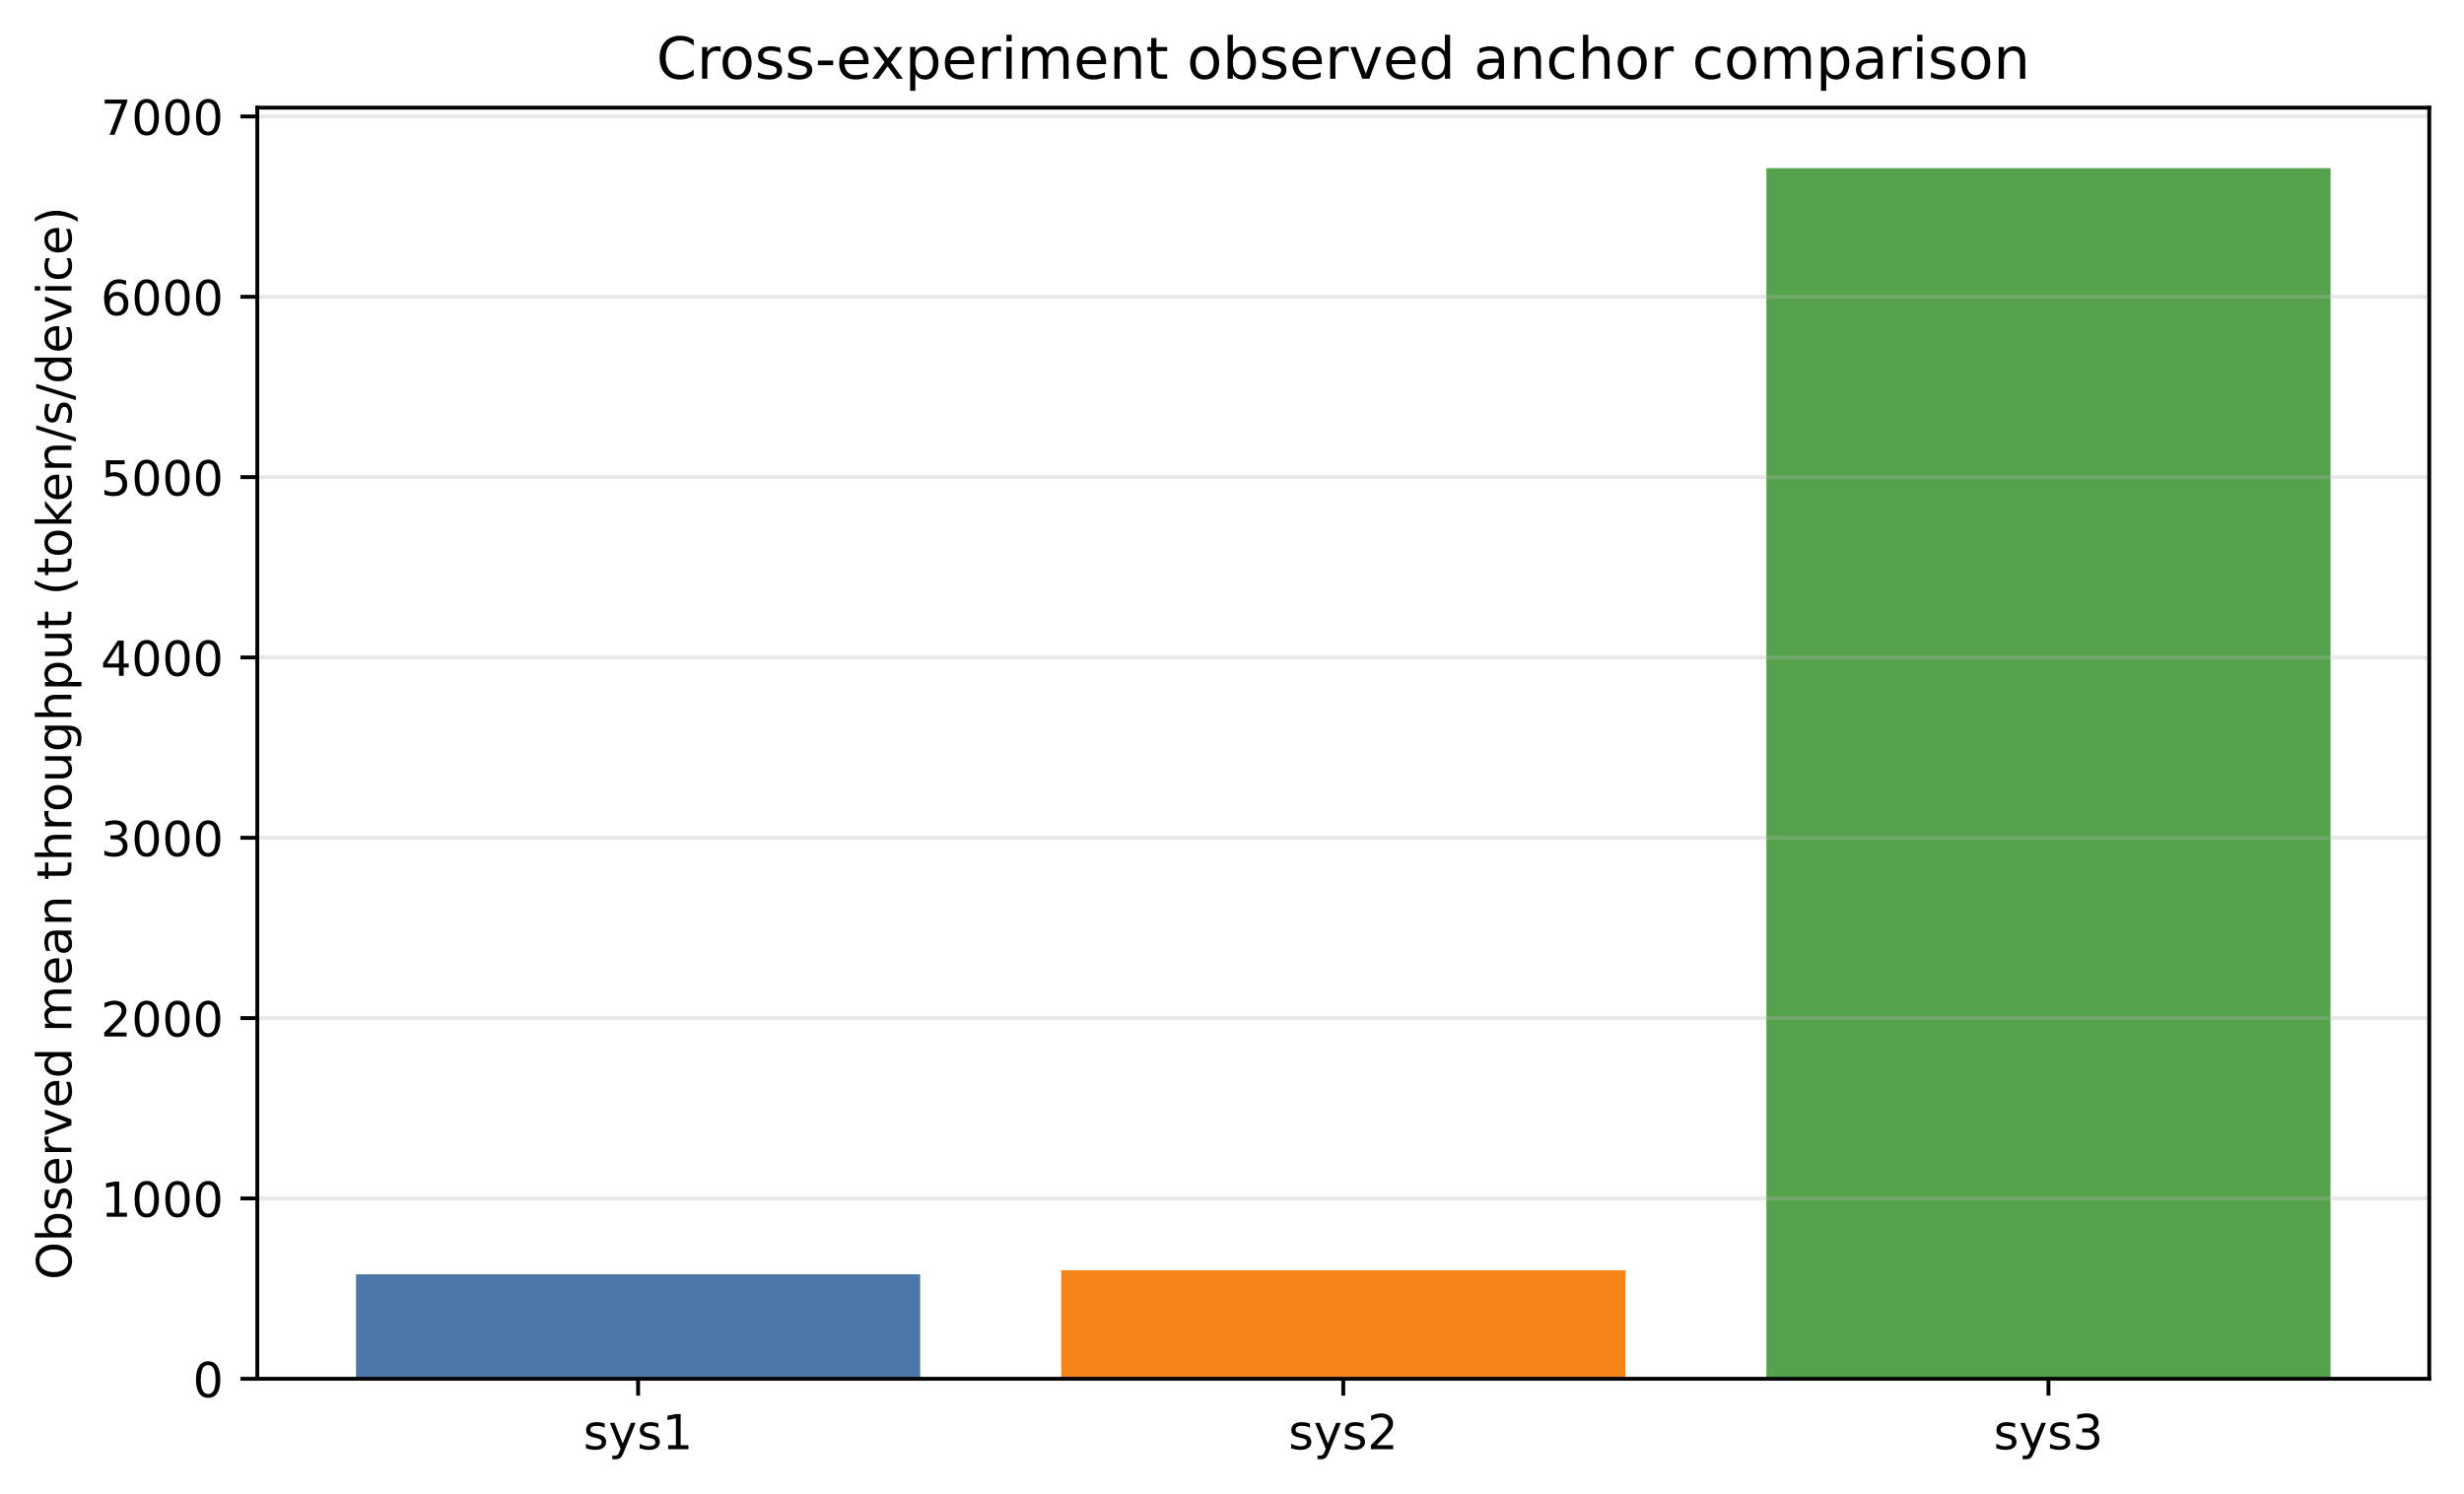
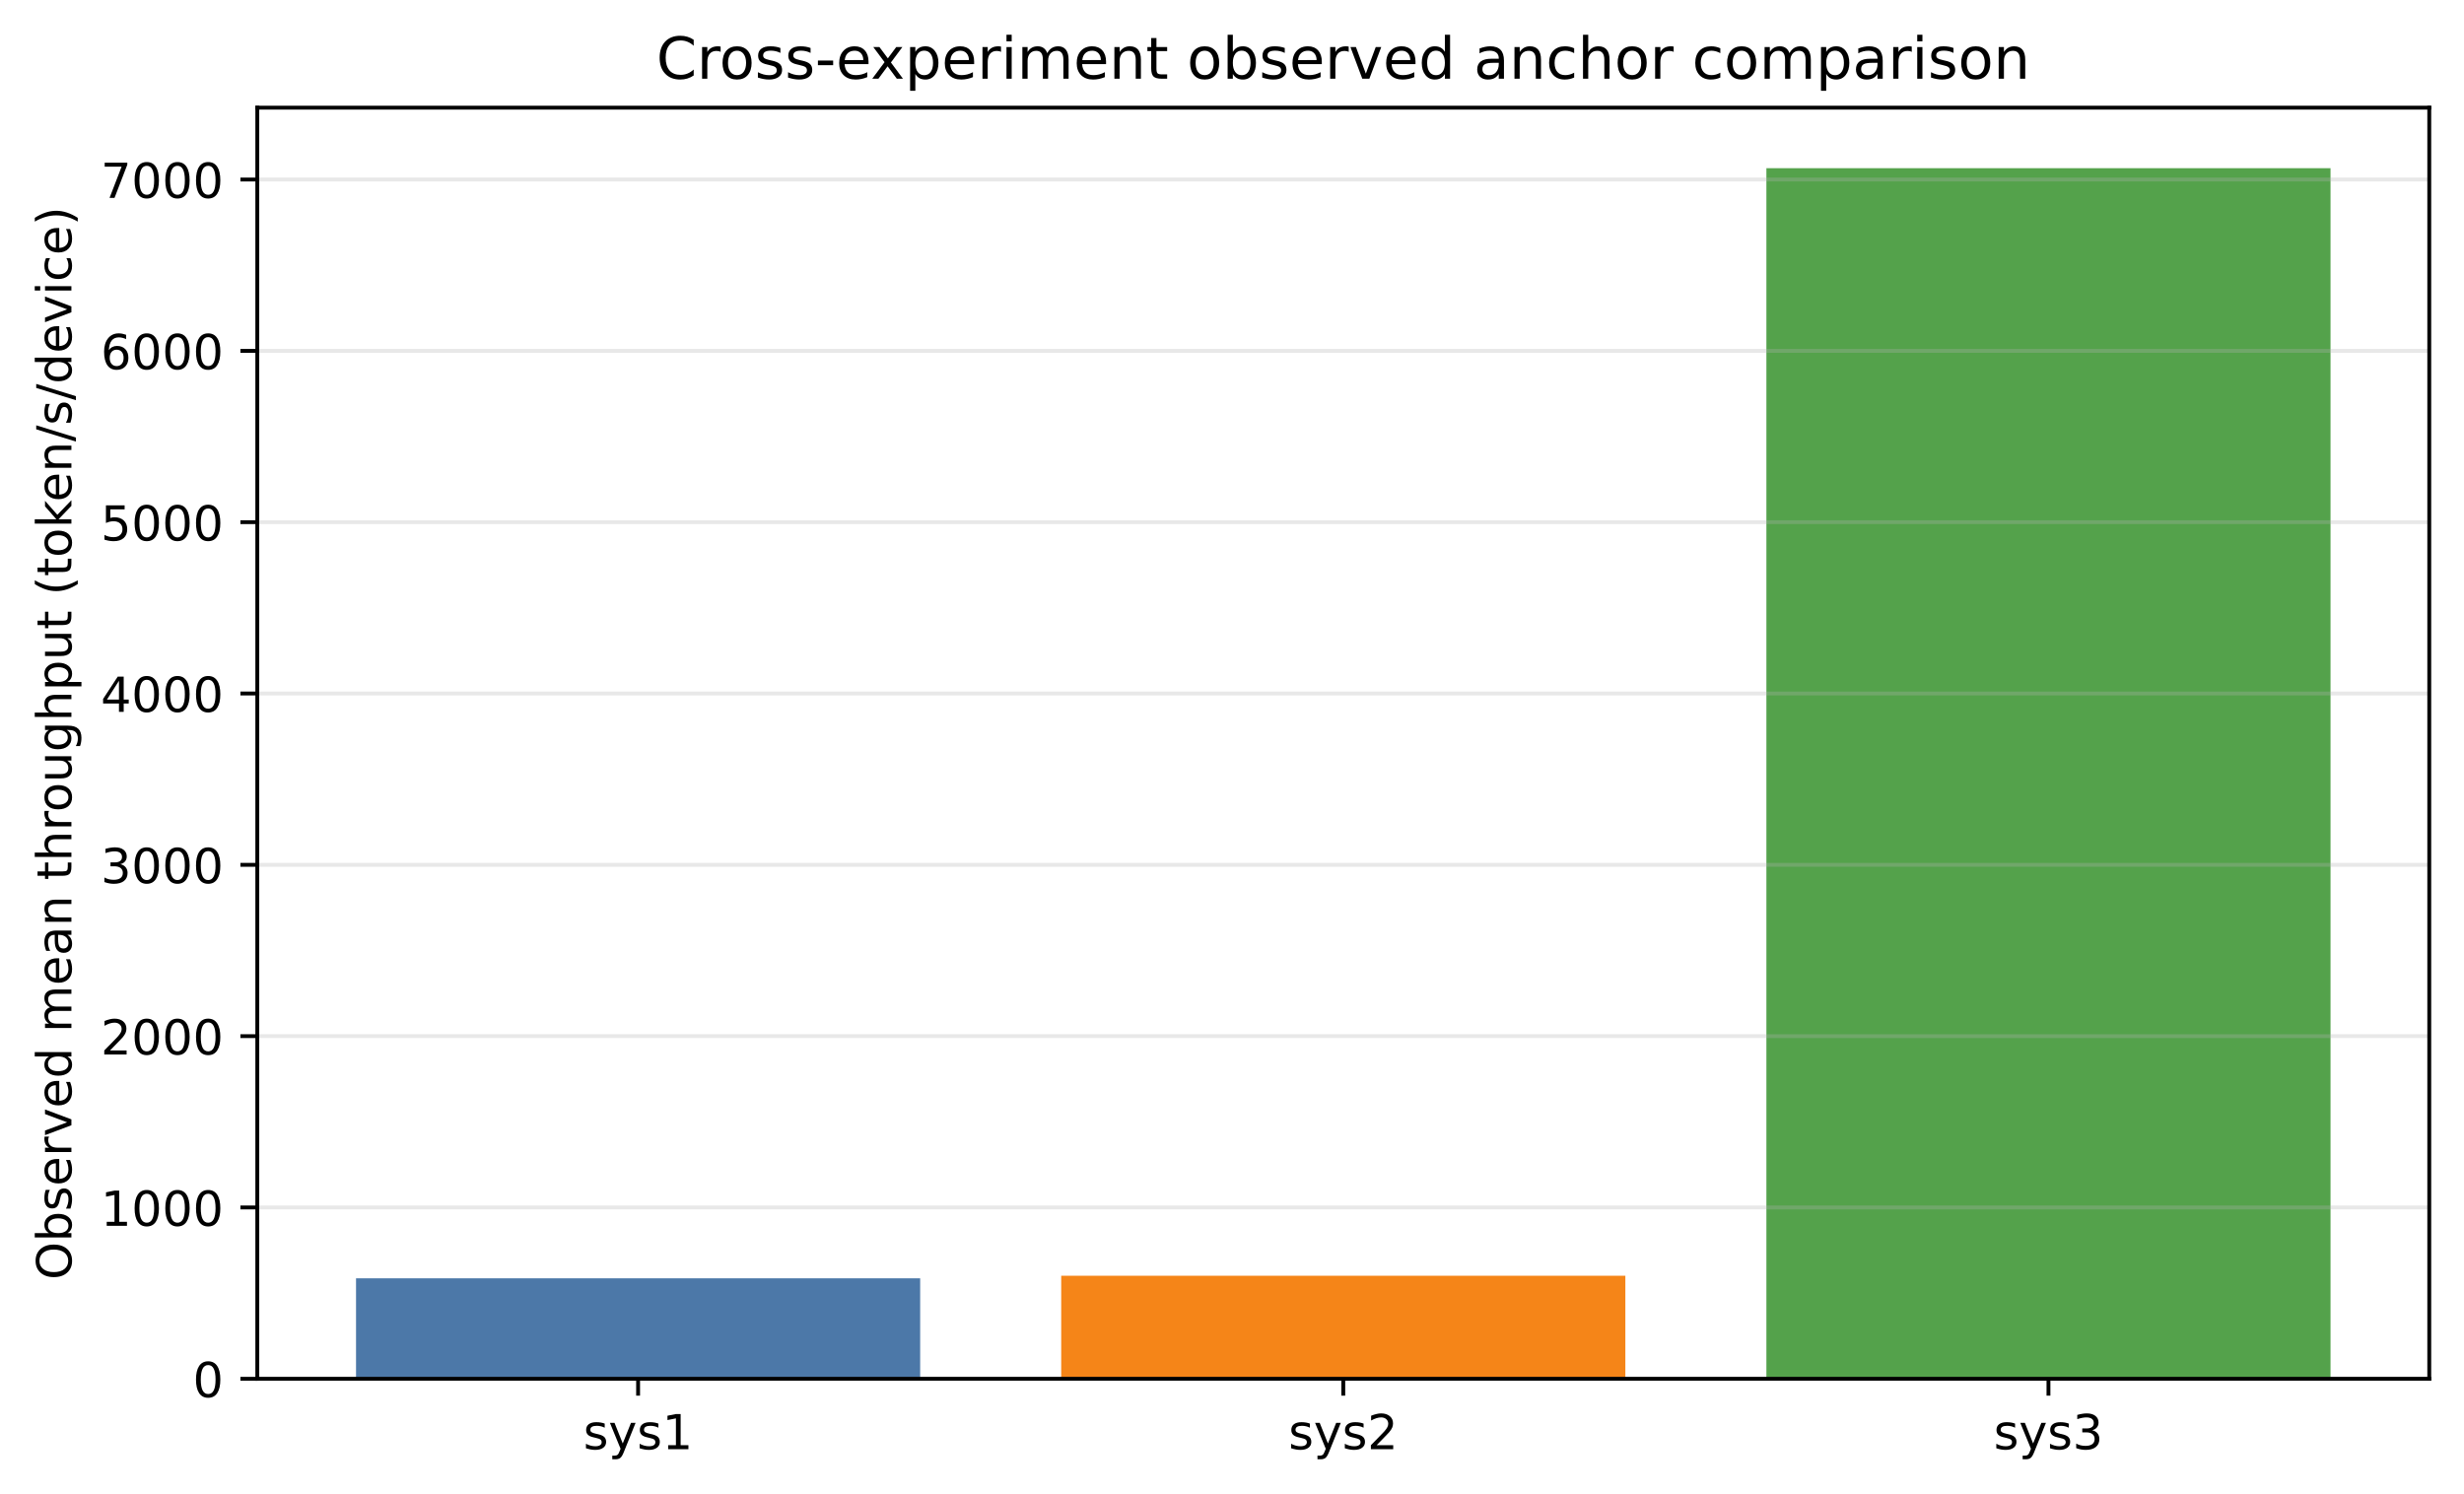
<svg xmlns="http://www.w3.org/2000/svg" xmlns:xlink="http://www.w3.org/1999/xlink" width="510.688pt" height="309.676pt" viewBox="0 0 510.688 309.676" version="1.1">
  <defs>
    <style type="text/css">*{stroke-linejoin: round; stroke-linecap: butt}</style>
  </defs>
  <g id="figure_1">
    <g id="patch_1">
      <path d="M 0 309.676  L 510.688 309.676  L 510.688 0  L 0 0  z " style="fill: #ffffff" />
    </g>
    <g id="axes_1">
      <g id="patch_2">
        <path d="M 53.328 285.798  L 503.488 285.798  L 503.488 22.318  L 53.328 22.318  z " style="fill: #ffffff" />
      </g>
      <g id="patch_3">
-         <path d="M 73.79 285.798  L 190.715 285.798  L 190.715 264.147  L 73.79 264.147  z " clip-path="url(#pcdf7ba992e)" style="fill: #4c78a8" />
+         <path d="M 73.79 285.798  L 190.715 285.798  L 190.715 264.969  L 73.79 264.969  z " clip-path="url(#pfa0cecb53d)" style="fill: #4c78a8" />
      </g>
      <g id="patch_4">
-         <path d="M 219.946 285.798  L 336.87 285.798  L 336.87 263.312  L 219.946 263.312  z " clip-path="url(#pcdf7ba992e)" style="fill: #f58518" />
+         <path d="M 219.946 285.798  L 336.87 285.798  L 336.87 264.435  L 219.946 264.435  z " clip-path="url(#pfa0cecb53d)" style="fill: #f58518" />
      </g>
      <g id="patch_5">
-         <path d="M 366.102 285.798  L 483.026 285.798  L 483.026 34.865  L 366.102 34.865  z " clip-path="url(#pcdf7ba992e)" style="fill: #54a24b" />
+         <path d="M 366.102 285.798  L 483.026 285.798  L 483.026 34.865  L 366.102 34.865  z " clip-path="url(#pfa0cecb53d)" style="fill: #54a24b" />
      </g>
      <g id="matplotlib.axis_1">
        <g id="xtick_1">
          <g id="line2d_1">
            <defs>
-               <path id="m116350a5fc" d="M 0 0  L 0 3.5  " style="stroke: #000000; stroke-width: 0.8" />
+               <path id="m4eee1f16ed" d="M 0 0  L 0 3.5  " style="stroke: #000000; stroke-width: 0.8" />
            </defs>
            <g>
-               <use xlink:href="#m116350a5fc" x="132.252" y="285.798" style="stroke: #000000; stroke-width: 0.8" />
+               <use xlink:href="#m4eee1f16ed" x="132.252" y="285.798" style="stroke: #000000; stroke-width: 0.8" />
            </g>
          </g>
          <g id="text_1">
            <g transform="translate(120.9023 300.3966) scale(0.1 -0.1)">
              <defs>
                <path id="DejaVuSans-73" d="M 2834 3397  L 2834 2853  Q 2591 2978 2328 3040  Q 2066 3103 1784 3103  Q 1356 3103 1142 2972  Q 928 2841 928 2578  Q 928 2378 1081 2264  Q 1234 2150 1697 2047  L 1894 2003  Q 2506 1872 2764 1633  Q 3022 1394 3022 966  Q 3022 478 2636 193  Q 2250 -91 1575 -91  Q 1294 -91 989 -36  Q 684 19 347 128  L 347 722  Q 666 556 975 473  Q 1284 391 1588 391  Q 1994 391 2212 530  Q 2431 669 2431 922  Q 2431 1156 2273 1281  Q 2116 1406 1581 1522  L 1381 1569  Q 847 1681 609 1914  Q 372 2147 372 2553  Q 372 3047 722 3315  Q 1072 3584 1716 3584  Q 2034 3584 2315 3537  Q 2597 3491 2834 3397  z " transform="scale(0.015625)" />
                <path id="DejaVuSans-79" d="M 2059 -325  Q 1816 -950 1584 -1140  Q 1353 -1331 966 -1331  L 506 -1331  L 506 -850  L 844 -850  Q 1081 -850 1212 -737  Q 1344 -625 1503 -206  L 1606 56  L 191 3500  L 800 3500  L 1894 763  L 2988 3500  L 3597 3500  L 2059 -325  z " transform="scale(0.015625)" />
                <path id="DejaVuSans-31" d="M 794 531  L 1825 531  L 1825 4091  L 703 3866  L 703 4441  L 1819 4666  L 2450 4666  L 2450 531  L 3481 531  L 3481 0  L 794 0  L 794 531  z " transform="scale(0.015625)" />
              </defs>
              <use xlink:href="#DejaVuSans-73" />
              <use xlink:href="#DejaVuSans-79" x="52.1" />
              <use xlink:href="#DejaVuSans-73" x="111.279" />
              <use xlink:href="#DejaVuSans-31" x="163.379" />
            </g>
          </g>
        </g>
        <g id="xtick_2">
          <g id="line2d_2">
            <g>
-               <use xlink:href="#m116350a5fc" x="278.408" y="285.798" style="stroke: #000000; stroke-width: 0.8" />
+               <use xlink:href="#m4eee1f16ed" x="278.408" y="285.798" style="stroke: #000000; stroke-width: 0.8" />
            </g>
          </g>
          <g id="text_2">
            <g transform="translate(267.0581 300.3966) scale(0.1 -0.1)">
              <defs>
                <path id="DejaVuSans-32" d="M 1228 531  L 3431 531  L 3431 0  L 469 0  L 469 531  Q 828 903 1448 1529  Q 2069 2156 2228 2338  Q 2531 2678 2651 2914  Q 2772 3150 2772 3378  Q 2772 3750 2511 3984  Q 2250 4219 1831 4219  Q 1534 4219 1204 4116  Q 875 4013 500 3803  L 500 4441  Q 881 4594 1212 4672  Q 1544 4750 1819 4750  Q 2544 4750 2975 4387  Q 3406 4025 3406 3419  Q 3406 3131 3298 2873  Q 3191 2616 2906 2266  Q 2828 2175 2409 1742  Q 1991 1309 1228 531  z " transform="scale(0.015625)" />
              </defs>
              <use xlink:href="#DejaVuSans-73" />
              <use xlink:href="#DejaVuSans-79" x="52.1" />
              <use xlink:href="#DejaVuSans-73" x="111.279" />
              <use xlink:href="#DejaVuSans-32" x="163.379" />
            </g>
          </g>
        </g>
        <g id="xtick_3">
          <g id="line2d_3">
            <g>
-               <use xlink:href="#m116350a5fc" x="424.564" y="285.798" style="stroke: #000000; stroke-width: 0.8" />
+               <use xlink:href="#m4eee1f16ed" x="424.564" y="285.798" style="stroke: #000000; stroke-width: 0.8" />
            </g>
          </g>
          <g id="text_3">
            <g transform="translate(413.214 300.3966) scale(0.1 -0.1)">
              <defs>
                <path id="DejaVuSans-33" d="M 2597 2516  Q 3050 2419 3304 2112  Q 3559 1806 3559 1356  Q 3559 666 3084 287  Q 2609 -91 1734 -91  Q 1441 -91 1130 -33  Q 819 25 488 141  L 488 750  Q 750 597 1062 519  Q 1375 441 1716 441  Q 2309 441 2620 675  Q 2931 909 2931 1356  Q 2931 1769 2642 2001  Q 2353 2234 1838 2234  L 1294 2234  L 1294 2753  L 1863 2753  Q 2328 2753 2575 2939  Q 2822 3125 2822 3475  Q 2822 3834 2567 4026  Q 2313 4219 1838 4219  Q 1578 4219 1281 4162  Q 984 4106 628 3988  L 628 4550  Q 988 4650 1302 4700  Q 1616 4750 1894 4750  Q 2613 4750 3031 4423  Q 3450 4097 3450 3541  Q 3450 3153 3228 2886  Q 3006 2619 2597 2516  z " transform="scale(0.015625)" />
              </defs>
              <use xlink:href="#DejaVuSans-73" />
              <use xlink:href="#DejaVuSans-79" x="52.1" />
              <use xlink:href="#DejaVuSans-73" x="111.279" />
              <use xlink:href="#DejaVuSans-33" x="163.379" />
            </g>
          </g>
        </g>
      </g>
      <g id="matplotlib.axis_2">
        <g id="ytick_1">
          <g id="line2d_4">
-             <path d="M 53.328 285.798  L 503.488 285.798  " clip-path="url(#pcdf7ba992e)" style="fill: none; stroke: #b0b0b0; stroke-opacity: 0.3; stroke-width: 0.8; stroke-linecap: square" />
+             <path d="M 53.328 285.798  L 503.488 285.798  " clip-path="url(#pfa0cecb53d)" style="fill: none; stroke: #b0b0b0; stroke-opacity: 0.3; stroke-width: 0.8; stroke-linecap: square" />
          </g>
          <g id="line2d_5">
            <defs>
-               <path id="m8b777fd7b9" d="M 0 0  L -3.5 0  " style="stroke: #000000; stroke-width: 0.8" />
+               <path id="m3015545cea" d="M 0 0  L -3.5 0  " style="stroke: #000000; stroke-width: 0.8" />
            </defs>
            <g>
-               <use xlink:href="#m8b777fd7b9" x="53.328" y="285.798" style="stroke: #000000; stroke-width: 0.8" />
+               <use xlink:href="#m3015545cea" x="53.328" y="285.798" style="stroke: #000000; stroke-width: 0.8" />
            </g>
          </g>
          <g id="text_4">
            <g transform="translate(39.96563 289.5973) scale(0.1 -0.1)">
              <defs>
                <path id="DejaVuSans-30" d="M 2034 4250  Q 1547 4250 1301 3770  Q 1056 3291 1056 2328  Q 1056 1369 1301 889  Q 1547 409 2034 409  Q 2525 409 2770 889  Q 3016 1369 3016 2328  Q 3016 3291 2770 3770  Q 2525 4250 2034 4250  z M 2034 4750  Q 2819 4750 3233 4129  Q 3647 3509 3647 2328  Q 3647 1150 3233 529  Q 2819 -91 2034 -91  Q 1250 -91 836 529  Q 422 1150 422 2328  Q 422 3509 836 4129  Q 1250 4750 2034 4750  z " transform="scale(0.015625)" />
              </defs>
              <use xlink:href="#DejaVuSans-30" />
            </g>
          </g>
        </g>
        <g id="ytick_2">
          <g id="line2d_6">
-             <path d="M 53.328 248.418  L 503.488 248.418  " clip-path="url(#pcdf7ba992e)" style="fill: none; stroke: #b0b0b0; stroke-opacity: 0.3; stroke-width: 0.8; stroke-linecap: square" />
+             <path d="M 53.328 250.286  L 503.488 250.286  " clip-path="url(#pfa0cecb53d)" style="fill: none; stroke: #b0b0b0; stroke-opacity: 0.3; stroke-width: 0.8; stroke-linecap: square" />
          </g>
          <g id="line2d_7">
            <g>
-               <use xlink:href="#m8b777fd7b9" x="53.328" y="248.418" style="stroke: #000000; stroke-width: 0.8" />
+               <use xlink:href="#m3015545cea" x="53.328" y="250.286" style="stroke: #000000; stroke-width: 0.8" />
            </g>
          </g>
          <g id="text_5">
-             <g transform="translate(20.87813 252.2175) scale(0.1 -0.1)">
+             <g transform="translate(20.87813 254.0852) scale(0.1 -0.1)">
              <use xlink:href="#DejaVuSans-31" />
              <use xlink:href="#DejaVuSans-30" x="63.623" />
              <use xlink:href="#DejaVuSans-30" x="127.246" />
              <use xlink:href="#DejaVuSans-30" x="190.869" />
            </g>
          </g>
        </g>
        <g id="ytick_3">
          <g id="line2d_8">
-             <path d="M 53.328 211.038  L 503.488 211.038  " clip-path="url(#pcdf7ba992e)" style="fill: none; stroke: #b0b0b0; stroke-opacity: 0.3; stroke-width: 0.8; stroke-linecap: square" />
+             <path d="M 53.328 214.774  L 503.488 214.774  " clip-path="url(#pfa0cecb53d)" style="fill: none; stroke: #b0b0b0; stroke-opacity: 0.3; stroke-width: 0.8; stroke-linecap: square" />
          </g>
          <g id="line2d_9">
            <g>
-               <use xlink:href="#m8b777fd7b9" x="53.328" y="211.038" style="stroke: #000000; stroke-width: 0.8" />
+               <use xlink:href="#m3015545cea" x="53.328" y="214.774" style="stroke: #000000; stroke-width: 0.8" />
            </g>
          </g>
          <g id="text_6">
-             <g transform="translate(20.87813 214.8377) scale(0.1 -0.1)">
+             <g transform="translate(20.87813 218.5731) scale(0.1 -0.1)">
              <use xlink:href="#DejaVuSans-32" />
              <use xlink:href="#DejaVuSans-30" x="63.623" />
              <use xlink:href="#DejaVuSans-30" x="127.246" />
              <use xlink:href="#DejaVuSans-30" x="190.869" />
            </g>
          </g>
        </g>
        <g id="ytick_4">
          <g id="line2d_10">
-             <path d="M 53.328 173.659  L 503.488 173.659  " clip-path="url(#pcdf7ba992e)" style="fill: none; stroke: #b0b0b0; stroke-opacity: 0.3; stroke-width: 0.8; stroke-linecap: square" />
+             <path d="M 53.328 179.262  L 503.488 179.262  " clip-path="url(#pfa0cecb53d)" style="fill: none; stroke: #b0b0b0; stroke-opacity: 0.3; stroke-width: 0.8; stroke-linecap: square" />
          </g>
          <g id="line2d_11">
            <g>
-               <use xlink:href="#m8b777fd7b9" x="53.328" y="173.659" style="stroke: #000000; stroke-width: 0.8" />
+               <use xlink:href="#m3015545cea" x="53.328" y="179.262" style="stroke: #000000; stroke-width: 0.8" />
            </g>
          </g>
          <g id="text_7">
-             <g transform="translate(20.87813 177.4579) scale(0.1 -0.1)">
+             <g transform="translate(20.87813 183.061) scale(0.1 -0.1)">
              <use xlink:href="#DejaVuSans-33" />
              <use xlink:href="#DejaVuSans-30" x="63.623" />
              <use xlink:href="#DejaVuSans-30" x="127.246" />
              <use xlink:href="#DejaVuSans-30" x="190.869" />
            </g>
          </g>
        </g>
        <g id="ytick_5">
          <g id="line2d_12">
-             <path d="M 53.328 136.279  L 503.488 136.279  " clip-path="url(#pcdf7ba992e)" style="fill: none; stroke: #b0b0b0; stroke-opacity: 0.3; stroke-width: 0.8; stroke-linecap: square" />
+             <path d="M 53.328 143.75  L 503.488 143.75  " clip-path="url(#pfa0cecb53d)" style="fill: none; stroke: #b0b0b0; stroke-opacity: 0.3; stroke-width: 0.8; stroke-linecap: square" />
          </g>
          <g id="line2d_13">
            <g>
-               <use xlink:href="#m8b777fd7b9" x="53.328" y="136.279" style="stroke: #000000; stroke-width: 0.8" />
+               <use xlink:href="#m3015545cea" x="53.328" y="143.75" style="stroke: #000000; stroke-width: 0.8" />
            </g>
          </g>
          <g id="text_8">
-             <g transform="translate(20.87813 140.0781) scale(0.1 -0.1)">
+             <g transform="translate(20.87813 147.5489) scale(0.1 -0.1)">
              <defs>
                <path id="DejaVuSans-34" d="M 2419 4116  L 825 1625  L 2419 1625  L 2419 4116  z M 2253 4666  L 3047 4666  L 3047 1625  L 3713 1625  L 3713 1100  L 3047 1100  L 3047 0  L 2419 0  L 2419 1100  L 313 1100  L 313 1709  L 2253 4666  z " transform="scale(0.015625)" />
              </defs>
              <use xlink:href="#DejaVuSans-34" />
              <use xlink:href="#DejaVuSans-30" x="63.623" />
              <use xlink:href="#DejaVuSans-30" x="127.246" />
              <use xlink:href="#DejaVuSans-30" x="190.869" />
            </g>
          </g>
        </g>
        <g id="ytick_6">
          <g id="line2d_14">
-             <path d="M 53.328 98.899  L 503.488 98.899  " clip-path="url(#pcdf7ba992e)" style="fill: none; stroke: #b0b0b0; stroke-opacity: 0.3; stroke-width: 0.8; stroke-linecap: square" />
+             <path d="M 53.328 108.238  L 503.488 108.238  " clip-path="url(#pfa0cecb53d)" style="fill: none; stroke: #b0b0b0; stroke-opacity: 0.3; stroke-width: 0.8; stroke-linecap: square" />
          </g>
          <g id="line2d_15">
            <g>
-               <use xlink:href="#m8b777fd7b9" x="53.328" y="98.899" style="stroke: #000000; stroke-width: 0.8" />
+               <use xlink:href="#m3015545cea" x="53.328" y="108.238" style="stroke: #000000; stroke-width: 0.8" />
            </g>
          </g>
          <g id="text_9">
-             <g transform="translate(20.87813 102.6982) scale(0.1 -0.1)">
+             <g transform="translate(20.87813 112.0368) scale(0.1 -0.1)">
              <defs>
                <path id="DejaVuSans-35" d="M 691 4666  L 3169 4666  L 3169 4134  L 1269 4134  L 1269 2991  Q 1406 3038 1543 3061  Q 1681 3084 1819 3084  Q 2600 3084 3056 2656  Q 3513 2228 3513 1497  Q 3513 744 3044 326  Q 2575 -91 1722 -91  Q 1428 -91 1123 -41  Q 819 9 494 109  L 494 744  Q 775 591 1075 516  Q 1375 441 1709 441  Q 2250 441 2565 725  Q 2881 1009 2881 1497  Q 2881 1984 2565 2268  Q 2250 2553 1709 2553  Q 1456 2553 1204 2497  Q 953 2441 691 2322  L 691 4666  z " transform="scale(0.015625)" />
              </defs>
              <use xlink:href="#DejaVuSans-35" />
              <use xlink:href="#DejaVuSans-30" x="63.623" />
              <use xlink:href="#DejaVuSans-30" x="127.246" />
              <use xlink:href="#DejaVuSans-30" x="190.869" />
            </g>
          </g>
        </g>
        <g id="ytick_7">
          <g id="line2d_16">
-             <path d="M 53.328 61.519  L 503.488 61.519  " clip-path="url(#pcdf7ba992e)" style="fill: none; stroke: #b0b0b0; stroke-opacity: 0.3; stroke-width: 0.8; stroke-linecap: square" />
+             <path d="M 53.328 72.725  L 503.488 72.725  " clip-path="url(#pfa0cecb53d)" style="fill: none; stroke: #b0b0b0; stroke-opacity: 0.3; stroke-width: 0.8; stroke-linecap: square" />
          </g>
          <g id="line2d_17">
            <g>
-               <use xlink:href="#m8b777fd7b9" x="53.328" y="61.519" style="stroke: #000000; stroke-width: 0.8" />
+               <use xlink:href="#m3015545cea" x="53.328" y="72.725" style="stroke: #000000; stroke-width: 0.8" />
            </g>
          </g>
          <g id="text_10">
-             <g transform="translate(20.87813 65.3184) scale(0.1 -0.1)">
+             <g transform="translate(20.87813 76.52465) scale(0.1 -0.1)">
              <defs>
                <path id="DejaVuSans-36" d="M 2113 2584  Q 1688 2584 1439 2293  Q 1191 2003 1191 1497  Q 1191 994 1439 701  Q 1688 409 2113 409  Q 2538 409 2786 701  Q 3034 994 3034 1497  Q 3034 2003 2786 2293  Q 2538 2584 2113 2584  z M 3366 4563  L 3366 3988  Q 3128 4100 2886 4159  Q 2644 4219 2406 4219  Q 1781 4219 1451 3797  Q 1122 3375 1075 2522  Q 1259 2794 1537 2939  Q 1816 3084 2150 3084  Q 2853 3084 3261 2657  Q 3669 2231 3669 1497  Q 3669 778 3244 343  Q 2819 -91 2113 -91  Q 1303 -91 875 529  Q 447 1150 447 2328  Q 447 3434 972 4092  Q 1497 4750 2381 4750  Q 2619 4750 2861 4703  Q 3103 4656 3366 4563  z " transform="scale(0.015625)" />
              </defs>
              <use xlink:href="#DejaVuSans-36" />
              <use xlink:href="#DejaVuSans-30" x="63.623" />
              <use xlink:href="#DejaVuSans-30" x="127.246" />
              <use xlink:href="#DejaVuSans-30" x="190.869" />
            </g>
          </g>
        </g>
        <g id="ytick_8">
          <g id="line2d_18">
-             <path d="M 53.328 24.139  L 503.488 24.139  " clip-path="url(#pcdf7ba992e)" style="fill: none; stroke: #b0b0b0; stroke-opacity: 0.3; stroke-width: 0.8; stroke-linecap: square" />
+             <path d="M 53.328 37.213  L 503.488 37.213  " clip-path="url(#pfa0cecb53d)" style="fill: none; stroke: #b0b0b0; stroke-opacity: 0.3; stroke-width: 0.8; stroke-linecap: square" />
          </g>
          <g id="line2d_19">
            <g>
-               <use xlink:href="#m8b777fd7b9" x="53.328" y="24.139" style="stroke: #000000; stroke-width: 0.8" />
+               <use xlink:href="#m3015545cea" x="53.328" y="37.213" style="stroke: #000000; stroke-width: 0.8" />
            </g>
          </g>
          <g id="text_11">
-             <g transform="translate(20.87813 27.93858) scale(0.1 -0.1)">
+             <g transform="translate(20.87813 41.01254) scale(0.1 -0.1)">
              <defs>
                <path id="DejaVuSans-37" d="M 525 4666  L 3525 4666  L 3525 4397  L 1831 0  L 1172 0  L 2766 4134  L 525 4134  L 525 4666  z " transform="scale(0.015625)" />
              </defs>
              <use xlink:href="#DejaVuSans-37" />
              <use xlink:href="#DejaVuSans-30" x="63.623" />
              <use xlink:href="#DejaVuSans-30" x="127.246" />
              <use xlink:href="#DejaVuSans-30" x="190.869" />
            </g>
          </g>
        </g>
        <g id="text_12">
          <g transform="translate(14.79844 265.287) rotate(-90) scale(0.1 -0.1)">
            <defs>
              <path id="DejaVuSans-4f" d="M 2522 4238  Q 1834 4238 1429 3725  Q 1025 3213 1025 2328  Q 1025 1447 1429 934  Q 1834 422 2522 422  Q 3209 422 3611 934  Q 4013 1447 4013 2328  Q 4013 3213 3611 3725  Q 3209 4238 2522 4238  z M 2522 4750  Q 3503 4750 4090 4092  Q 4678 3434 4678 2328  Q 4678 1225 4090 567  Q 3503 -91 2522 -91  Q 1538 -91 948 565  Q 359 1222 359 2328  Q 359 3434 948 4092  Q 1538 4750 2522 4750  z " transform="scale(0.015625)" />
              <path id="DejaVuSans-62" d="M 3116 1747  Q 3116 2381 2855 2742  Q 2594 3103 2138 3103  Q 1681 3103 1420 2742  Q 1159 2381 1159 1747  Q 1159 1113 1420 752  Q 1681 391 2138 391  Q 2594 391 2855 752  Q 3116 1113 3116 1747  z M 1159 2969  Q 1341 3281 1617 3432  Q 1894 3584 2278 3584  Q 2916 3584 3314 3078  Q 3713 2572 3713 1747  Q 3713 922 3314 415  Q 2916 -91 2278 -91  Q 1894 -91 1617 61  Q 1341 213 1159 525  L 1159 0  L 581 0  L 581 4863  L 1159 4863  L 1159 2969  z " transform="scale(0.015625)" />
              <path id="DejaVuSans-65" d="M 3597 1894  L 3597 1613  L 953 1613  Q 991 1019 1311 708  Q 1631 397 2203 397  Q 2534 397 2845 478  Q 3156 559 3463 722  L 3463 178  Q 3153 47 2828 -22  Q 2503 -91 2169 -91  Q 1331 -91 842 396  Q 353 884 353 1716  Q 353 2575 817 3079  Q 1281 3584 2069 3584  Q 2775 3584 3186 3129  Q 3597 2675 3597 1894  z M 3022 2063  Q 3016 2534 2758 2815  Q 2500 3097 2075 3097  Q 1594 3097 1305 2825  Q 1016 2553 972 2059  L 3022 2063  z " transform="scale(0.015625)" />
              <path id="DejaVuSans-72" d="M 2631 2963  Q 2534 3019 2420 3045  Q 2306 3072 2169 3072  Q 1681 3072 1420 2755  Q 1159 2438 1159 1844  L 1159 0  L 581 0  L 581 3500  L 1159 3500  L 1159 2956  Q 1341 3275 1631 3429  Q 1922 3584 2338 3584  Q 2397 3584 2469 3576  Q 2541 3569 2628 3553  L 2631 2963  z " transform="scale(0.015625)" />
              <path id="DejaVuSans-76" d="M 191 3500  L 800 3500  L 1894 563  L 2988 3500  L 3597 3500  L 2284 0  L 1503 0  L 191 3500  z " transform="scale(0.015625)" />
              <path id="DejaVuSans-64" d="M 2906 2969  L 2906 4863  L 3481 4863  L 3481 0  L 2906 0  L 2906 525  Q 2725 213 2448 61  Q 2172 -91 1784 -91  Q 1150 -91 751 415  Q 353 922 353 1747  Q 353 2572 751 3078  Q 1150 3584 1784 3584  Q 2172 3584 2448 3432  Q 2725 3281 2906 2969  z M 947 1747  Q 947 1113 1208 752  Q 1469 391 1925 391  Q 2381 391 2643 752  Q 2906 1113 2906 1747  Q 2906 2381 2643 2742  Q 2381 3103 1925 3103  Q 1469 3103 1208 2742  Q 947 2381 947 1747  z " transform="scale(0.015625)" />
              <path id="DejaVuSans-20" transform="scale(0.015625)" />
              <path id="DejaVuSans-6d" d="M 3328 2828  Q 3544 3216 3844 3400  Q 4144 3584 4550 3584  Q 5097 3584 5394 3201  Q 5691 2819 5691 2113  L 5691 0  L 5113 0  L 5113 2094  Q 5113 2597 4934 2840  Q 4756 3084 4391 3084  Q 3944 3084 3684 2787  Q 3425 2491 3425 1978  L 3425 0  L 2847 0  L 2847 2094  Q 2847 2600 2669 2842  Q 2491 3084 2119 3084  Q 1678 3084 1418 2786  Q 1159 2488 1159 1978  L 1159 0  L 581 0  L 581 3500  L 1159 3500  L 1159 2956  Q 1356 3278 1631 3431  Q 1906 3584 2284 3584  Q 2666 3584 2933 3390  Q 3200 3197 3328 2828  z " transform="scale(0.015625)" />
              <path id="DejaVuSans-61" d="M 2194 1759  Q 1497 1759 1228 1600  Q 959 1441 959 1056  Q 959 750 1161 570  Q 1363 391 1709 391  Q 2188 391 2477 730  Q 2766 1069 2766 1631  L 2766 1759  L 2194 1759  z M 3341 1997  L 3341 0  L 2766 0  L 2766 531  Q 2569 213 2275 61  Q 1981 -91 1556 -91  Q 1019 -91 701 211  Q 384 513 384 1019  Q 384 1609 779 1909  Q 1175 2209 1959 2209  L 2766 2209  L 2766 2266  Q 2766 2663 2505 2880  Q 2244 3097 1772 3097  Q 1472 3097 1187 3025  Q 903 2953 641 2809  L 641 3341  Q 956 3463 1253 3523  Q 1550 3584 1831 3584  Q 2591 3584 2966 3190  Q 3341 2797 3341 1997  z " transform="scale(0.015625)" />
              <path id="DejaVuSans-6e" d="M 3513 2113  L 3513 0  L 2938 0  L 2938 2094  Q 2938 2591 2744 2837  Q 2550 3084 2163 3084  Q 1697 3084 1428 2787  Q 1159 2491 1159 1978  L 1159 0  L 581 0  L 581 3500  L 1159 3500  L 1159 2956  Q 1366 3272 1645 3428  Q 1925 3584 2291 3584  Q 2894 3584 3203 3211  Q 3513 2838 3513 2113  z " transform="scale(0.015625)" />
              <path id="DejaVuSans-74" d="M 1172 4494  L 1172 3500  L 2356 3500  L 2356 3053  L 1172 3053  L 1172 1153  Q 1172 725 1289 603  Q 1406 481 1766 481  L 2356 481  L 2356 0  L 1766 0  Q 1100 0 847 248  Q 594 497 594 1153  L 594 3053  L 172 3053  L 172 3500  L 594 3500  L 594 4494  L 1172 4494  z " transform="scale(0.015625)" />
              <path id="DejaVuSans-68" d="M 3513 2113  L 3513 0  L 2938 0  L 2938 2094  Q 2938 2591 2744 2837  Q 2550 3084 2163 3084  Q 1697 3084 1428 2787  Q 1159 2491 1159 1978  L 1159 0  L 581 0  L 581 4863  L 1159 4863  L 1159 2956  Q 1366 3272 1645 3428  Q 1925 3584 2291 3584  Q 2894 3584 3203 3211  Q 3513 2838 3513 2113  z " transform="scale(0.015625)" />
              <path id="DejaVuSans-6f" d="M 1959 3097  Q 1497 3097 1228 2736  Q 959 2375 959 1747  Q 959 1119 1226 758  Q 1494 397 1959 397  Q 2419 397 2687 759  Q 2956 1122 2956 1747  Q 2956 2369 2687 2733  Q 2419 3097 1959 3097  z M 1959 3584  Q 2709 3584 3137 3096  Q 3566 2609 3566 1747  Q 3566 888 3137 398  Q 2709 -91 1959 -91  Q 1206 -91 779 398  Q 353 888 353 1747  Q 353 2609 779 3096  Q 1206 3584 1959 3584  z " transform="scale(0.015625)" />
              <path id="DejaVuSans-75" d="M 544 1381  L 544 3500  L 1119 3500  L 1119 1403  Q 1119 906 1312 657  Q 1506 409 1894 409  Q 2359 409 2629 706  Q 2900 1003 2900 1516  L 2900 3500  L 3475 3500  L 3475 0  L 2900 0  L 2900 538  Q 2691 219 2414 64  Q 2138 -91 1772 -91  Q 1169 -91 856 284  Q 544 659 544 1381  z M 1991 3584  L 1991 3584  z " transform="scale(0.015625)" />
              <path id="DejaVuSans-67" d="M 2906 1791  Q 2906 2416 2648 2759  Q 2391 3103 1925 3103  Q 1463 3103 1205 2759  Q 947 2416 947 1791  Q 947 1169 1205 825  Q 1463 481 1925 481  Q 2391 481 2648 825  Q 2906 1169 2906 1791  z M 3481 434  Q 3481 -459 3084 -895  Q 2688 -1331 1869 -1331  Q 1566 -1331 1297 -1286  Q 1028 -1241 775 -1147  L 775 -588  Q 1028 -725 1275 -790  Q 1522 -856 1778 -856  Q 2344 -856 2625 -561  Q 2906 -266 2906 331  L 2906 616  Q 2728 306 2450 153  Q 2172 0 1784 0  Q 1141 0 747 490  Q 353 981 353 1791  Q 353 2603 747 3093  Q 1141 3584 1784 3584  Q 2172 3584 2450 3431  Q 2728 3278 2906 2969  L 2906 3500  L 3481 3500  L 3481 434  z " transform="scale(0.015625)" />
              <path id="DejaVuSans-70" d="M 1159 525  L 1159 -1331  L 581 -1331  L 581 3500  L 1159 3500  L 1159 2969  Q 1341 3281 1617 3432  Q 1894 3584 2278 3584  Q 2916 3584 3314 3078  Q 3713 2572 3713 1747  Q 3713 922 3314 415  Q 2916 -91 2278 -91  Q 1894 -91 1617 61  Q 1341 213 1159 525  z M 3116 1747  Q 3116 2381 2855 2742  Q 2594 3103 2138 3103  Q 1681 3103 1420 2742  Q 1159 2381 1159 1747  Q 1159 1113 1420 752  Q 1681 391 2138 391  Q 2594 391 2855 752  Q 3116 1113 3116 1747  z " transform="scale(0.015625)" />
              <path id="DejaVuSans-28" d="M 1984 4856  Q 1566 4138 1362 3434  Q 1159 2731 1159 2009  Q 1159 1288 1364 580  Q 1569 -128 1984 -844  L 1484 -844  Q 1016 -109 783 600  Q 550 1309 550 2009  Q 550 2706 781 3412  Q 1013 4119 1484 4856  L 1984 4856  z " transform="scale(0.015625)" />
              <path id="DejaVuSans-6b" d="M 581 4863  L 1159 4863  L 1159 1991  L 2875 3500  L 3609 3500  L 1753 1863  L 3688 0  L 2938 0  L 1159 1709  L 1159 0  L 581 0  L 581 4863  z " transform="scale(0.015625)" />
              <path id="DejaVuSans-2f" d="M 1625 4666  L 2156 4666  L 531 -594  L 0 -594  L 1625 4666  z " transform="scale(0.015625)" />
              <path id="DejaVuSans-69" d="M 603 3500  L 1178 3500  L 1178 0  L 603 0  L 603 3500  z M 603 4863  L 1178 4863  L 1178 4134  L 603 4134  L 603 4863  z " transform="scale(0.015625)" />
              <path id="DejaVuSans-63" d="M 3122 3366  L 3122 2828  Q 2878 2963 2633 3030  Q 2388 3097 2138 3097  Q 1578 3097 1268 2742  Q 959 2388 959 1747  Q 959 1106 1268 751  Q 1578 397 2138 397  Q 2388 397 2633 464  Q 2878 531 3122 666  L 3122 134  Q 2881 22 2623 -34  Q 2366 -91 2075 -91  Q 1284 -91 818 406  Q 353 903 353 1747  Q 353 2603 823 3093  Q 1294 3584 2113 3584  Q 2378 3584 2631 3529  Q 2884 3475 3122 3366  z " transform="scale(0.015625)" />
              <path id="DejaVuSans-29" d="M 513 4856  L 1013 4856  Q 1481 4119 1714 3412  Q 1947 2706 1947 2009  Q 1947 1309 1714 600  Q 1481 -109 1013 -844  L 513 -844  Q 928 -128 1133 580  Q 1338 1288 1338 2009  Q 1338 2731 1133 3434  Q 928 4138 513 4856  z " transform="scale(0.015625)" />
            </defs>
            <use xlink:href="#DejaVuSans-4f" />
            <use xlink:href="#DejaVuSans-62" x="78.711" />
            <use xlink:href="#DejaVuSans-73" x="142.188" />
            <use xlink:href="#DejaVuSans-65" x="194.287" />
            <use xlink:href="#DejaVuSans-72" x="255.811" />
            <use xlink:href="#DejaVuSans-76" x="296.924" />
            <use xlink:href="#DejaVuSans-65" x="356.104" />
            <use xlink:href="#DejaVuSans-64" x="417.627" />
            <use xlink:href="#DejaVuSans-20" x="481.104" />
            <use xlink:href="#DejaVuSans-6d" x="512.891" />
            <use xlink:href="#DejaVuSans-65" x="610.303" />
            <use xlink:href="#DejaVuSans-61" x="671.826" />
            <use xlink:href="#DejaVuSans-6e" x="733.105" />
            <use xlink:href="#DejaVuSans-20" x="796.484" />
            <use xlink:href="#DejaVuSans-74" x="828.271" />
            <use xlink:href="#DejaVuSans-68" x="867.48" />
            <use xlink:href="#DejaVuSans-72" x="930.859" />
            <use xlink:href="#DejaVuSans-6f" x="969.723" />
            <use xlink:href="#DejaVuSans-75" x="1030.904" />
            <use xlink:href="#DejaVuSans-67" x="1094.283" />
            <use xlink:href="#DejaVuSans-68" x="1157.76" />
            <use xlink:href="#DejaVuSans-70" x="1221.139" />
            <use xlink:href="#DejaVuSans-75" x="1284.615" />
            <use xlink:href="#DejaVuSans-74" x="1347.994" />
            <use xlink:href="#DejaVuSans-20" x="1387.203" />
            <use xlink:href="#DejaVuSans-28" x="1418.99" />
            <use xlink:href="#DejaVuSans-74" x="1458.004" />
            <use xlink:href="#DejaVuSans-6f" x="1497.213" />
            <use xlink:href="#DejaVuSans-6b" x="1558.395" />
            <use xlink:href="#DejaVuSans-65" x="1612.68" />
            <use xlink:href="#DejaVuSans-6e" x="1674.203" />
            <use xlink:href="#DejaVuSans-2f" x="1737.582" />
            <use xlink:href="#DejaVuSans-73" x="1771.273" />
            <use xlink:href="#DejaVuSans-2f" x="1823.373" />
            <use xlink:href="#DejaVuSans-64" x="1857.064" />
            <use xlink:href="#DejaVuSans-65" x="1920.541" />
            <use xlink:href="#DejaVuSans-76" x="1982.064" />
            <use xlink:href="#DejaVuSans-69" x="2041.244" />
            <use xlink:href="#DejaVuSans-63" x="2069.027" />
            <use xlink:href="#DejaVuSans-65" x="2124.008" />
            <use xlink:href="#DejaVuSans-29" x="2185.531" />
          </g>
        </g>
      </g>
      <g id="patch_6">
        <path d="M 53.328 285.798  L 53.328 22.318  " style="fill: none; stroke: #000000; stroke-width: 0.8; stroke-linejoin: miter; stroke-linecap: square" />
      </g>
      <g id="patch_7">
        <path d="M 503.488 285.798  L 503.488 22.318  " style="fill: none; stroke: #000000; stroke-width: 0.8; stroke-linejoin: miter; stroke-linecap: square" />
      </g>
      <g id="patch_8">
        <path d="M 53.328 285.798  L 503.488 285.798  " style="fill: none; stroke: #000000; stroke-width: 0.8; stroke-linejoin: miter; stroke-linecap: square" />
      </g>
      <g id="patch_9">
        <path d="M 53.328 22.318  L 503.488 22.318  " style="fill: none; stroke: #000000; stroke-width: 0.8; stroke-linejoin: miter; stroke-linecap: square" />
      </g>
      <g id="text_13">
        <g transform="translate(136.0469 16.31812) scale(0.12 -0.12)">
          <defs>
            <path id="DejaVuSans-43" d="M 4122 4306  L 4122 3641  Q 3803 3938 3442 4084  Q 3081 4231 2675 4231  Q 1875 4231 1450 3742  Q 1025 3253 1025 2328  Q 1025 1406 1450 917  Q 1875 428 2675 428  Q 3081 428 3442 575  Q 3803 722 4122 1019  L 4122 359  Q 3791 134 3420 21  Q 3050 -91 2638 -91  Q 1578 -91 968 557  Q 359 1206 359 2328  Q 359 3453 968 4101  Q 1578 4750 2638 4750  Q 3056 4750 3426 4639  Q 3797 4528 4122 4306  z " transform="scale(0.015625)" />
            <path id="DejaVuSans-2d" d="M 313 2009  L 1997 2009  L 1997 1497  L 313 1497  L 313 2009  z " transform="scale(0.015625)" />
            <path id="DejaVuSans-78" d="M 3513 3500  L 2247 1797  L 3578 0  L 2900 0  L 1881 1375  L 863 0  L 184 0  L 1544 1831  L 300 3500  L 978 3500  L 1906 2253  L 2834 3500  L 3513 3500  z " transform="scale(0.015625)" />
          </defs>
          <use xlink:href="#DejaVuSans-43" />
          <use xlink:href="#DejaVuSans-72" x="69.824" />
          <use xlink:href="#DejaVuSans-6f" x="108.688" />
          <use xlink:href="#DejaVuSans-73" x="169.869" />
          <use xlink:href="#DejaVuSans-73" x="221.969" />
          <use xlink:href="#DejaVuSans-2d" x="274.068" />
          <use xlink:href="#DejaVuSans-65" x="310.152" />
          <use xlink:href="#DejaVuSans-78" x="369.926" />
          <use xlink:href="#DejaVuSans-70" x="429.105" />
          <use xlink:href="#DejaVuSans-65" x="492.582" />
          <use xlink:href="#DejaVuSans-72" x="554.105" />
          <use xlink:href="#DejaVuSans-69" x="595.219" />
          <use xlink:href="#DejaVuSans-6d" x="623.002" />
          <use xlink:href="#DejaVuSans-65" x="720.414" />
          <use xlink:href="#DejaVuSans-6e" x="781.938" />
          <use xlink:href="#DejaVuSans-74" x="845.316" />
          <use xlink:href="#DejaVuSans-20" x="884.525" />
          <use xlink:href="#DejaVuSans-6f" x="916.312" />
          <use xlink:href="#DejaVuSans-62" x="977.494" />
          <use xlink:href="#DejaVuSans-73" x="1040.971" />
          <use xlink:href="#DejaVuSans-65" x="1093.07" />
          <use xlink:href="#DejaVuSans-72" x="1154.594" />
          <use xlink:href="#DejaVuSans-76" x="1195.707" />
          <use xlink:href="#DejaVuSans-65" x="1254.887" />
          <use xlink:href="#DejaVuSans-64" x="1316.41" />
          <use xlink:href="#DejaVuSans-20" x="1379.887" />
          <use xlink:href="#DejaVuSans-61" x="1411.674" />
          <use xlink:href="#DejaVuSans-6e" x="1472.953" />
          <use xlink:href="#DejaVuSans-63" x="1536.332" />
          <use xlink:href="#DejaVuSans-68" x="1591.312" />
          <use xlink:href="#DejaVuSans-6f" x="1654.691" />
          <use xlink:href="#DejaVuSans-72" x="1715.873" />
          <use xlink:href="#DejaVuSans-20" x="1756.986" />
          <use xlink:href="#DejaVuSans-63" x="1788.773" />
          <use xlink:href="#DejaVuSans-6f" x="1843.754" />
          <use xlink:href="#DejaVuSans-6d" x="1904.936" />
          <use xlink:href="#DejaVuSans-70" x="2002.348" />
          <use xlink:href="#DejaVuSans-61" x="2065.824" />
          <use xlink:href="#DejaVuSans-72" x="2127.104" />
          <use xlink:href="#DejaVuSans-69" x="2168.217" />
          <use xlink:href="#DejaVuSans-73" x="2196" />
          <use xlink:href="#DejaVuSans-6f" x="2248.1" />
          <use xlink:href="#DejaVuSans-6e" x="2309.281" />
        </g>
      </g>
    </g>
  </g>
  <defs>
-     <clipPath id="pcdf7ba992e">
+     <clipPath id="pfa0cecb53d">
      <rect x="53.328" y="22.318" width="450.16" height="263.48" />
    </clipPath>
  </defs>
</svg>
